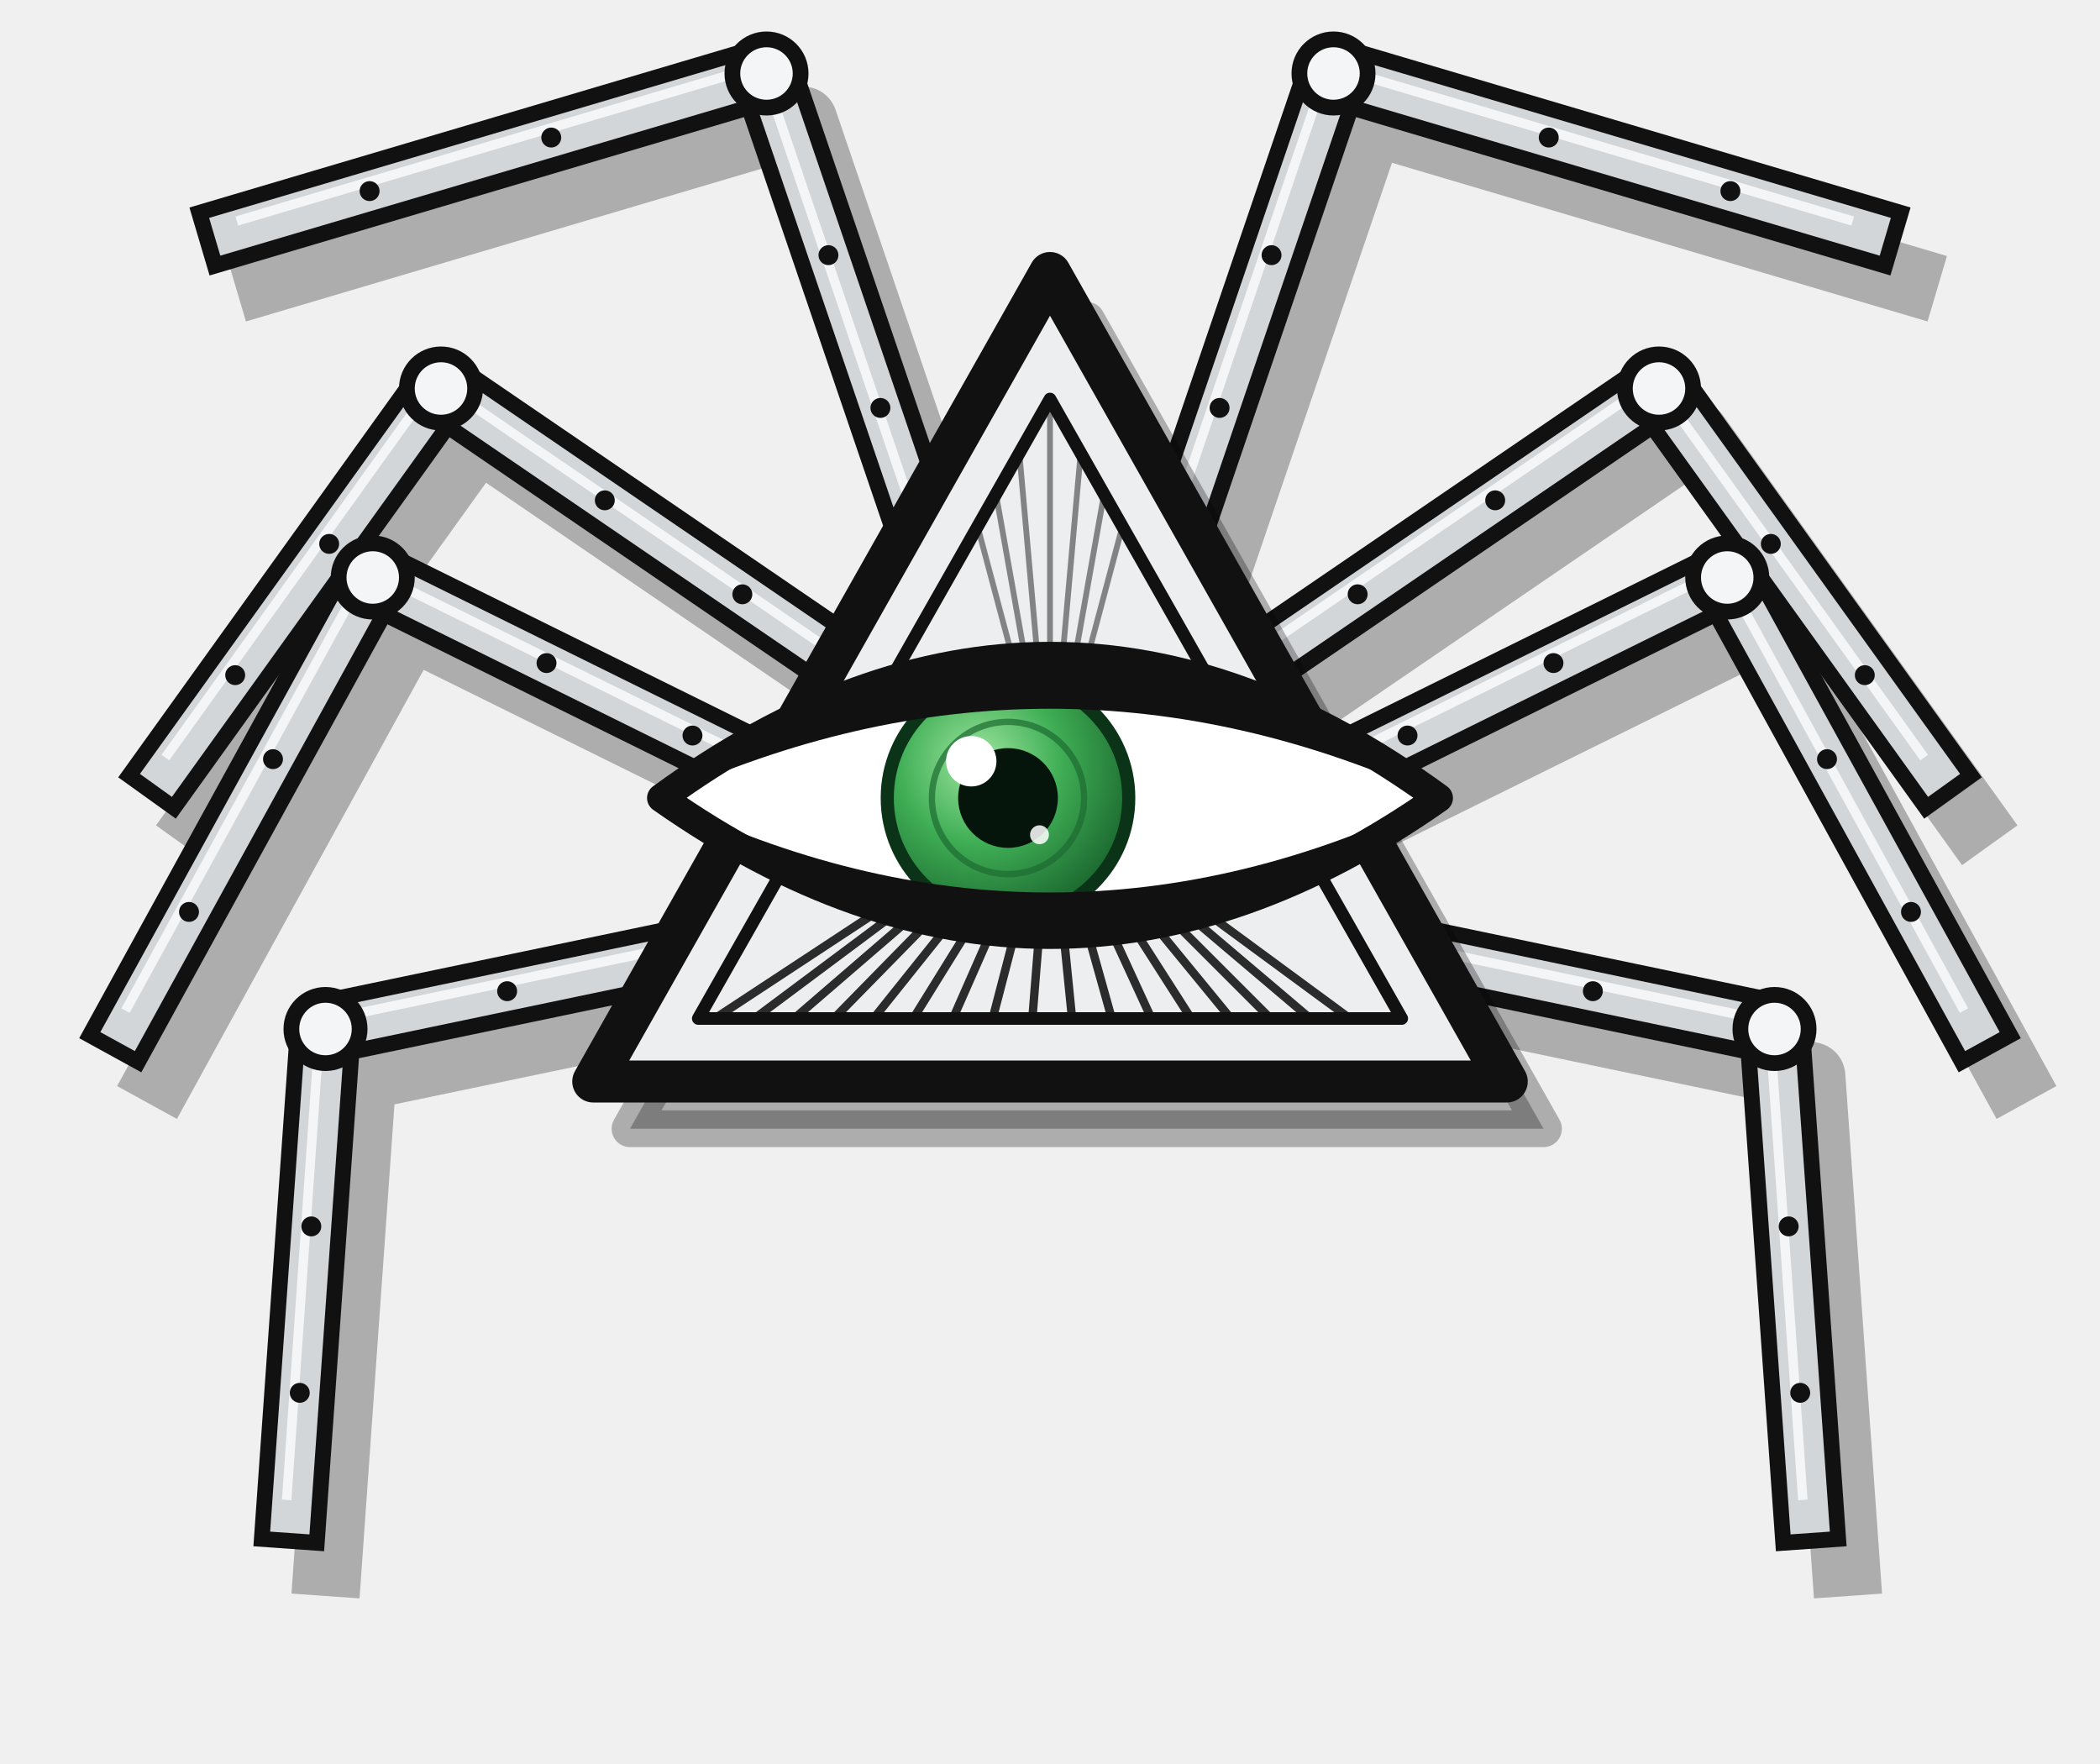
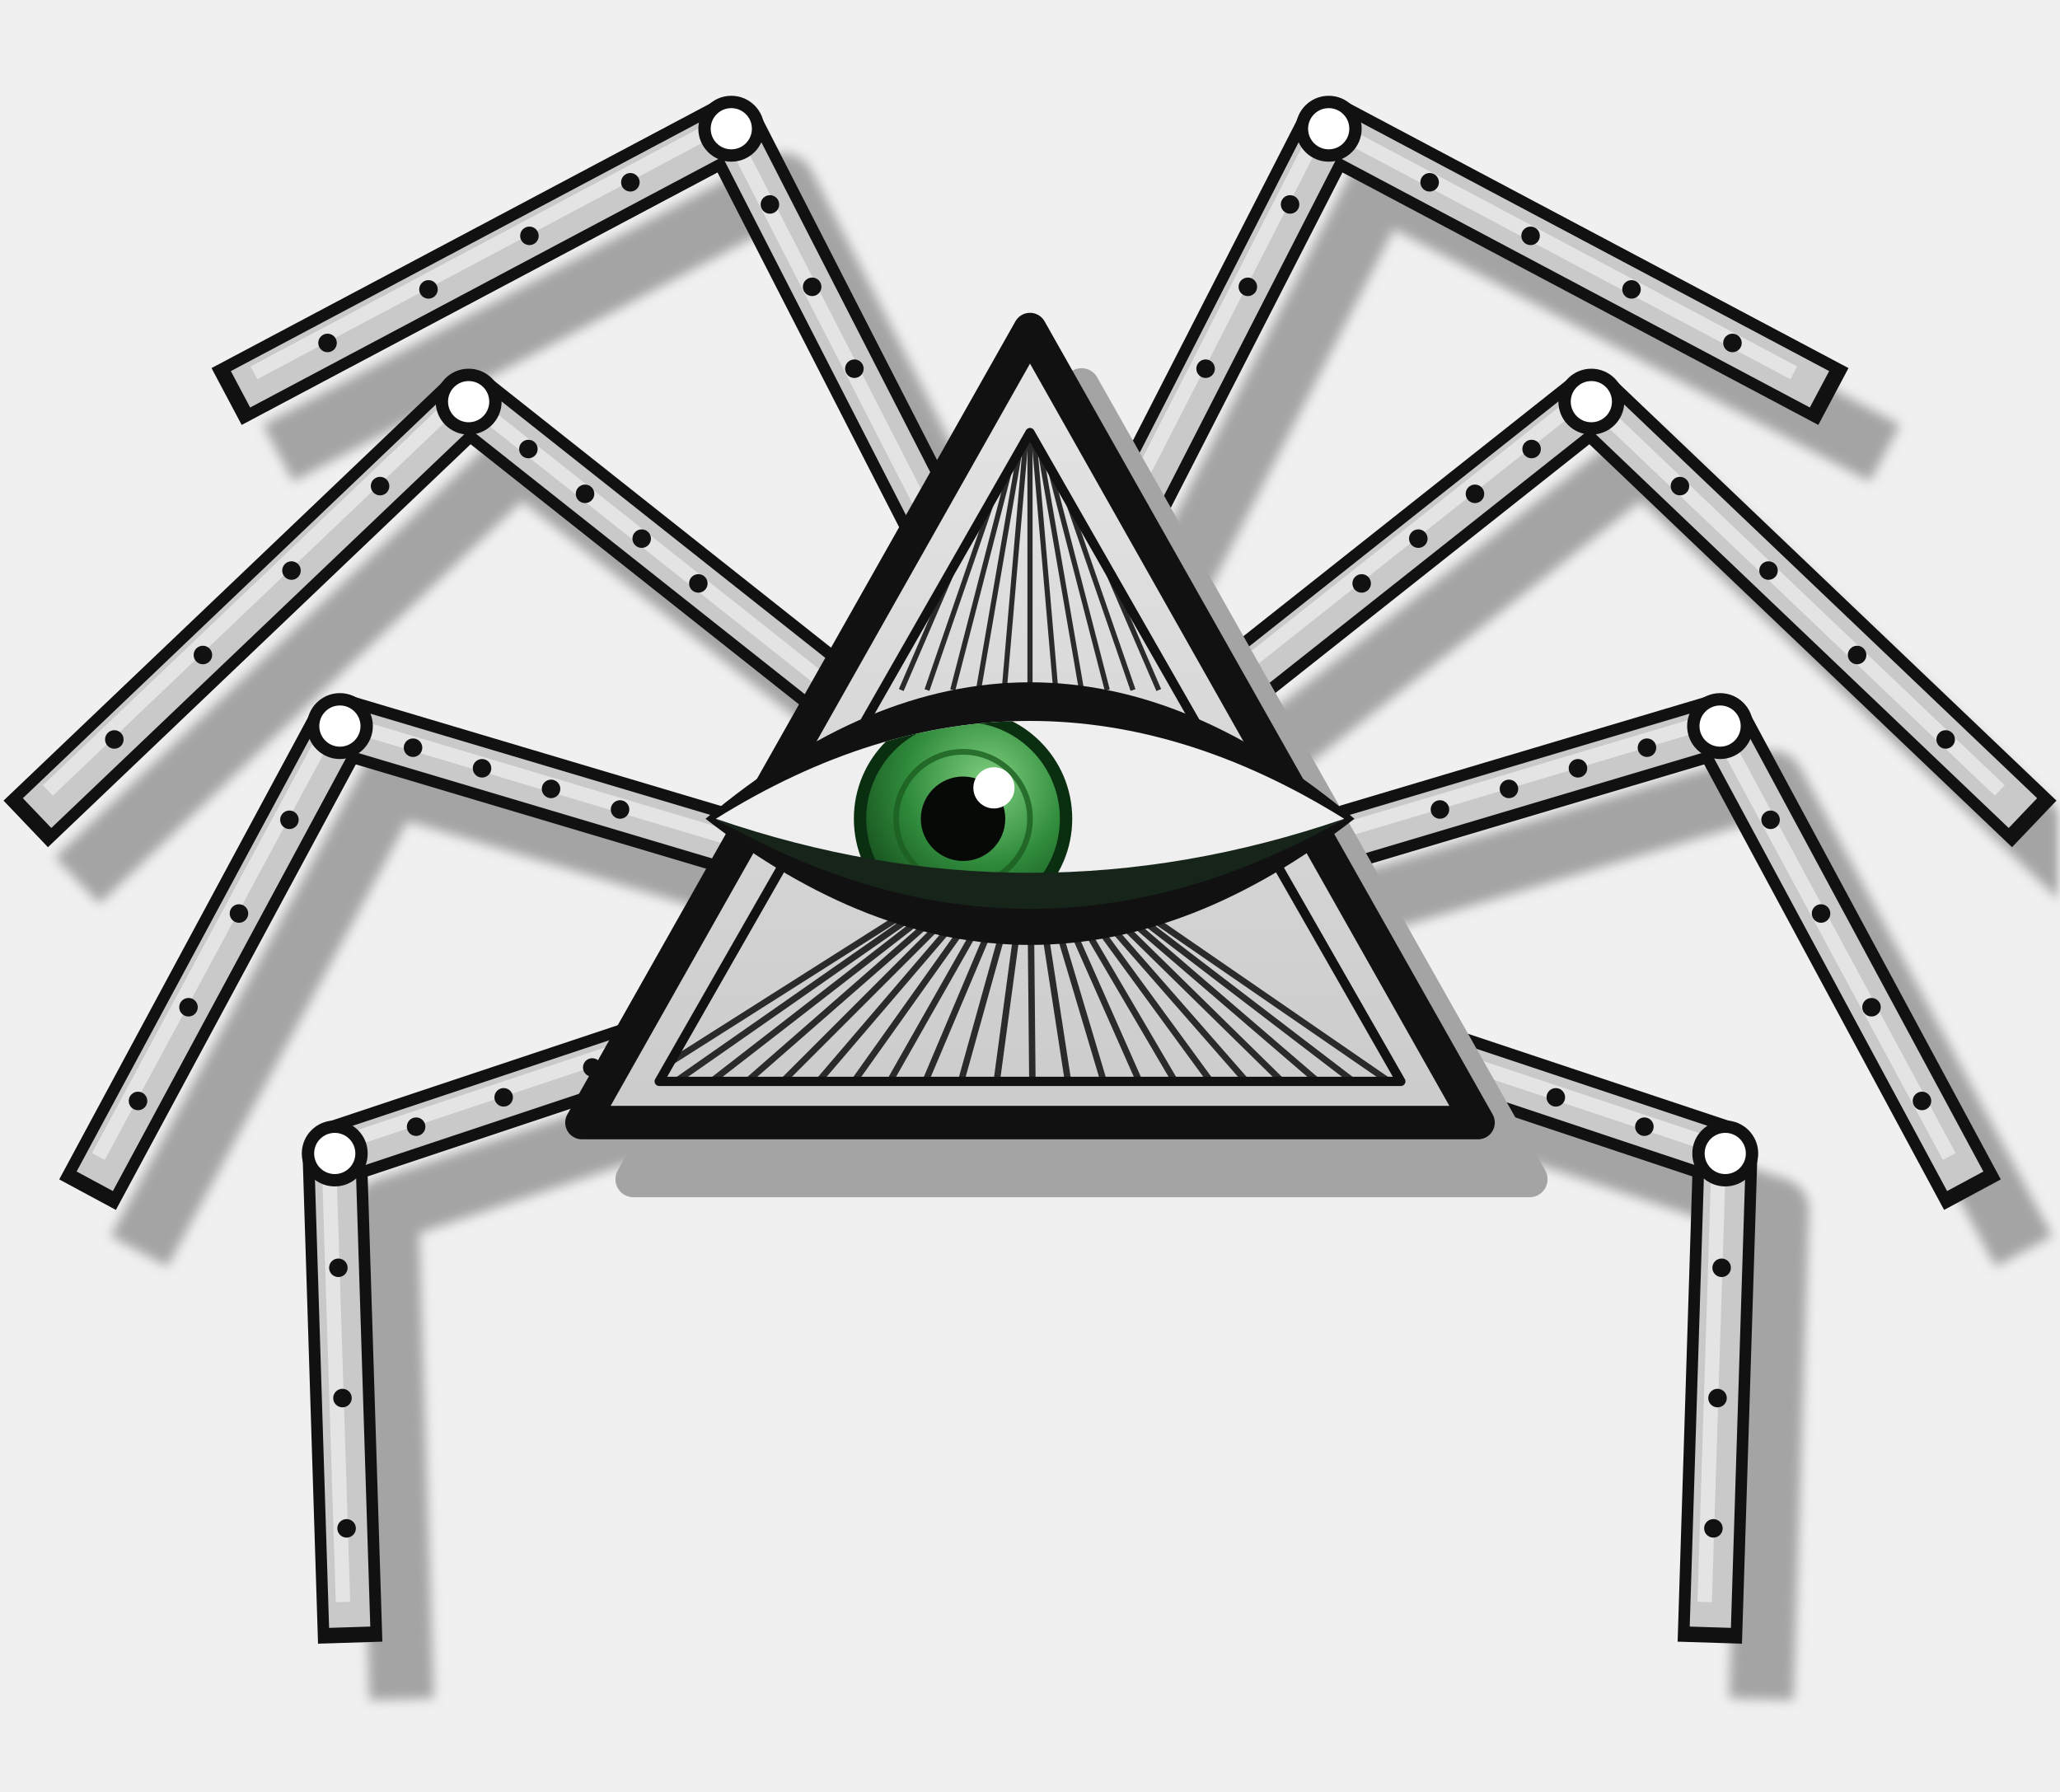
- <svg xmlns="http://www.w3.org/2000/svg" viewBox="0 -2 400 336" width="400" height="336" role="img" aria-label="PRovidence">
+ <svg xmlns="http://www.w3.org/2000/svg" viewBox="0 -14 400 348" width="400" height="348" role="img" aria-label="PRovidence">
  <defs>
-     <radialGradient id="spnone-iris" cx=".38" cy=".35" r=".75">
-       <stop offset="0" stop-color="#9fe6a0" />
-       <stop offset=".45" stop-color="#3fae55" />
-       <stop offset="1" stop-color="#145a27" />
+     <linearGradient id="spnone-shell" x1="0" y1="0" x2="0" y2="1">
+       <stop offset="0" stop-color="#e6e6e6" />
+       <stop offset="1" stop-color="#cbcbcb" />
+     </linearGradient>
+     <filter id="spnone-soft" x="-10%" y="-10%" width="120%" height="120%">
+       <feGaussianBlur stdDeviation="1.1" />
+     </filter>
+     <radialGradient id="spnone-iris" cx=".62" cy=".32" r=".8">
+       <stop offset="0" stop-color="#7fcf7f" />
+       <stop offset=".5" stop-color="#2f8a3b" />
+       <stop offset="1" stop-color="#0f3d14" />
    </radialGradient>
  </defs>
  <g class="spnone-all">
-     <g transform="translate(7 9)">
-       <polyline points="223.0,103.0 254.0,12.0 362.0,44.0" fill="none" stroke="rgba(0,0,0,.28)" stroke-width="13" stroke-linejoin="round" />
-       <polyline points="234.0,128.0 316.0,72.0 372.0,150.0" fill="none" stroke="rgba(0,0,0,.28)" stroke-width="13" stroke-linejoin="round" />
-       <polyline points="242.0,151.0 329.0,108.0 379.0,199.0" fill="none" stroke="rgba(0,0,0,.28)" stroke-width="13" stroke-linejoin="round" />
-       <polyline points="247.0,175.0 338.0,194.0 345.0,293.0" fill="none" stroke="rgba(0,0,0,.28)" stroke-width="13" stroke-linejoin="round" />
-       <polyline points="177.0,103.0 146.0,12.0 38.0,44.0" fill="none" stroke="rgba(0,0,0,.28)" stroke-width="13" stroke-linejoin="round" />
-       <polyline points="166.0,128.0 84.0,72.0 28.0,150.0" fill="none" stroke="rgba(0,0,0,.28)" stroke-width="13" stroke-linejoin="round" />
-       <polyline points="158.0,151.0 71.0,108.0 21.0,199.0" fill="none" stroke="rgba(0,0,0,.28)" stroke-width="13" stroke-linejoin="round" />
-       <polyline points="153.0,175.0 62.0,194.0 55.0,293.0" fill="none" stroke="rgba(0,0,0,.28)" stroke-width="13" stroke-linejoin="round" />
+     <g transform="translate(10 11)" filter="url(#spnone-soft)">
+       <polyline points="215.0,95.0 258.0,11.0 356.0,63.0" fill="none" stroke="#a4a4a4" stroke-width="12.5" stroke-linejoin="round" />
+       <polyline points="232.0,125.0 309.0,64.0 395.0,146.0" fill="none" stroke="#a4a4a4" stroke-width="12.5" stroke-linejoin="round" />
+       <polyline points="240.0,155.0 334.0,127.0 383.0,218.0" fill="none" stroke="#a4a4a4" stroke-width="12.5" stroke-linejoin="round" />
+       <polyline points="245.0,180.0 335.0,210.0 332.0,305.0" fill="none" stroke="#a4a4a4" stroke-width="12.5" stroke-linejoin="round" />
+       <polyline points="185.0,95.0 142.0,11.0 44.0,63.0" fill="none" stroke="#a4a4a4" stroke-width="12.5" stroke-linejoin="round" />
+       <polyline points="168.0,125.0 91.0,64.0 5.0,146.0" fill="none" stroke="#a4a4a4" stroke-width="12.5" stroke-linejoin="round" />
+       <polyline points="160.0,155.0 66.0,127.0 17.0,218.0" fill="none" stroke="#a4a4a4" stroke-width="12.5" stroke-linejoin="round" />
+       <polyline points="155.0,180.0 65.0,210.0 68.0,305.0" fill="none" stroke="#a4a4a4" stroke-width="12.5" stroke-linejoin="round" />
    </g>
    <g class="leg">
-       <polyline points="223.0,103.0 254.0,12.0 362.0,44.0" fill="none" stroke="#111111" stroke-width="13.5" stroke-linejoin="round" />
-       <polyline points="223.0,103.0 254.0,12.0 359.1,43.1" fill="none" stroke="#d3d6d9" stroke-width="7.5" stroke-linejoin="round" />
-       <polyline points="224.6,98.5 254.0,12.0 353.9,41.6" fill="none" stroke="#f7f8f9" stroke-width="1.8" stroke-linejoin="round" transform="translate(-1,-1.5)" opacity=".9" />
-       <circle cx="232.3" cy="75.7" r="1.9" fill="#111111" />
-       <circle cx="295.0" cy="24.2" r="1.9" fill="#111111" />
-       <circle cx="242.2" cy="46.6" r="1.9" fill="#111111" />
-       <circle cx="329.6" cy="34.4" r="1.9" fill="#111111" />
-       <circle cx="254" cy="12" r="6.5" fill="#f4f5f6" stroke="#111111" stroke-width="3" />
+       <polyline points="215.0,95.0 258.0,11.0 356.0,63.0" fill="none" stroke="#111111" stroke-width="12.5" stroke-linejoin="round" />
+       <polyline points="215.0,95.0 258.0,11.0 353.3,61.6" fill="none" stroke="#c9c9c9" stroke-width="8" stroke-linejoin="round" />
+       <polyline points="216.7,91.6 258.0,11.0 349.5,59.6" fill="none" stroke="#e4e4e4" stroke-width="2.8" stroke-linejoin="round" transform="translate(-1.2,-1.2)" />
+       <circle cx="234.1" cy="57.6" r="1.8" fill="#111111" />
+       <circle cx="242.3" cy="41.7" r="1.8" fill="#111111" />
+       <circle cx="250.5" cy="25.7" r="1.8" fill="#111111" />
+       <circle cx="277.6" cy="21.4" r="1.8" fill="#111111" />
+       <circle cx="297.2" cy="31.8" r="1.8" fill="#111111" />
+       <circle cx="316.8" cy="42.2" r="1.8" fill="#111111" />
+       <circle cx="336.4" cy="52.6" r="1.8" fill="#111111" />
+       <circle cx="258" cy="11" r="5.2" fill="#ffffff" stroke="#111111" stroke-width="2.4" />
    </g>
    <g class="leg">
-       <polyline points="234.0,128.0 316.0,72.0 372.0,150.0" fill="none" stroke="#111111" stroke-width="13.5" stroke-linejoin="round" />
-       <polyline points="234.0,128.0 316.0,72.0 370.3,147.6" fill="none" stroke="#d3d6d9" stroke-width="7.5" stroke-linejoin="round" />
-       <polyline points="238.1,125.2 316.0,72.0 367.5,143.8" fill="none" stroke="#f7f8f9" stroke-width="1.8" stroke-linejoin="round" transform="translate(-1,-1.5)" opacity=".9" />
-       <circle cx="258.6" cy="111.2" r="1.9" fill="#111111" />
-       <circle cx="337.3" cy="101.6" r="1.9" fill="#111111" />
-       <circle cx="284.8" cy="93.3" r="1.9" fill="#111111" />
-       <circle cx="355.2" cy="126.6" r="1.9" fill="#111111" />
-       <circle cx="316" cy="72" r="6.5" fill="#f4f5f6" stroke="#111111" stroke-width="3" />
+       <polyline points="232.0,125.0 309.0,64.0 395.0,146.0" fill="none" stroke="#111111" stroke-width="12.5" stroke-linejoin="round" />
+       <polyline points="232.0,125.0 309.0,64.0 392.8,143.9" fill="none" stroke="#c9c9c9" stroke-width="8" stroke-linejoin="round" />
+       <polyline points="235.1,122.6 309.0,64.0 389.5,140.7" fill="none" stroke="#e4e4e4" stroke-width="2.8" stroke-linejoin="round" transform="translate(-1.2,-1.2)" />
+       <circle cx="264.4" cy="99.3" r="1.8" fill="#111111" />
+       <circle cx="275.4" cy="90.6" r="1.8" fill="#111111" />
+       <circle cx="286.4" cy="81.9" r="1.8" fill="#111111" />
+       <circle cx="297.4" cy="73.2" r="1.8" fill="#111111" />
+       <circle cx="326.2" cy="80.4" r="1.8" fill="#111111" />
+       <circle cx="343.4" cy="96.8" r="1.8" fill="#111111" />
+       <circle cx="360.6" cy="113.2" r="1.8" fill="#111111" />
+       <circle cx="377.8" cy="129.6" r="1.8" fill="#111111" />
+       <circle cx="309" cy="64" r="5.2" fill="#ffffff" stroke="#111111" stroke-width="2.4" />
    </g>
    <g class="leg">
-       <polyline points="242.0,151.0 329.0,108.0 379.0,199.0" fill="none" stroke="#111111" stroke-width="13.5" stroke-linejoin="round" />
-       <polyline points="242.0,151.0 329.0,108.0 377.6,196.4" fill="none" stroke="#d3d6d9" stroke-width="7.5" stroke-linejoin="round" />
-       <polyline points="246.3,148.8 329.0,108.0 375.1,192.0" fill="none" stroke="#f7f8f9" stroke-width="1.8" stroke-linejoin="round" transform="translate(-1,-1.5)" opacity=".9" />
-       <circle cx="268.1" cy="138.1" r="1.9" fill="#111111" />
-       <circle cx="348.0" cy="142.6" r="1.9" fill="#111111" />
-       <circle cx="295.9" cy="124.3" r="1.9" fill="#111111" />
-       <circle cx="364.0" cy="171.7" r="1.9" fill="#111111" />
-       <circle cx="329" cy="108" r="6.5" fill="#f4f5f6" stroke="#111111" stroke-width="3" />
+       <polyline points="240.0,155.0 334.0,127.0 383.0,218.0" fill="none" stroke="#111111" stroke-width="12.5" stroke-linejoin="round" />
+       <polyline points="240.0,155.0 334.0,127.0 381.6,215.4" fill="none" stroke="#c9c9c9" stroke-width="8" stroke-linejoin="round" />
+       <polyline points="243.8,153.9 334.0,127.0 379.7,211.8" fill="none" stroke="#e4e4e4" stroke-width="2.8" stroke-linejoin="round" transform="translate(-1.2,-1.2)" />
+       <circle cx="279.6" cy="143.2" r="1.8" fill="#111111" />
+       <circle cx="293.0" cy="139.2" r="1.8" fill="#111111" />
+       <circle cx="306.4" cy="135.2" r="1.8" fill="#111111" />
+       <circle cx="319.8" cy="131.2" r="1.8" fill="#111111" />
+       <circle cx="343.8" cy="145.2" r="1.8" fill="#111111" />
+       <circle cx="353.6" cy="163.4" r="1.8" fill="#111111" />
+       <circle cx="363.4" cy="181.6" r="1.8" fill="#111111" />
+       <circle cx="373.2" cy="199.8" r="1.8" fill="#111111" />
+       <circle cx="334" cy="127" r="5.2" fill="#ffffff" stroke="#111111" stroke-width="2.4" />
    </g>
    <g class="leg">
-       <polyline points="247.0,175.0 338.0,194.0 345.0,293.0" fill="none" stroke="#111111" stroke-width="13.5" stroke-linejoin="round" />
-       <polyline points="247.0,175.0 338.0,194.0 344.8,290.0" fill="none" stroke="#d3d6d9" stroke-width="7.5" stroke-linejoin="round" />
-       <polyline points="251.6,175.9 338.0,194.0 344.4,285.2" fill="none" stroke="#f7f8f9" stroke-width="1.8" stroke-linejoin="round" transform="translate(-1,-1.5)" opacity=".9" />
-       <circle cx="274.3" cy="180.7" r="1.9" fill="#111111" />
-       <circle cx="340.7" cy="231.6" r="1.9" fill="#111111" />
-       <circle cx="303.4" cy="186.8" r="1.9" fill="#111111" />
-       <circle cx="342.9" cy="263.3" r="1.9" fill="#111111" />
-       <circle cx="338" cy="194" r="6.5" fill="#f4f5f6" stroke="#111111" stroke-width="3" />
+       <polyline points="245.0,180.0 335.0,210.0 332.0,305.0" fill="none" stroke="#111111" stroke-width="12.5" stroke-linejoin="round" />
+       <polyline points="245.0,180.0 335.0,210.0 332.1,302.0" fill="none" stroke="#c9c9c9" stroke-width="8" stroke-linejoin="round" />
+       <polyline points="248.6,181.2 335.0,210.0 332.2,298.3" fill="none" stroke="#e4e4e4" stroke-width="2.8" stroke-linejoin="round" transform="translate(-1.2,-1.2)" />
+       <circle cx="285.1" cy="193.3" r="1.8" fill="#111111" />
+       <circle cx="302.1" cy="199.1" r="1.8" fill="#111111" />
+       <circle cx="319.3" cy="204.8" r="1.8" fill="#111111" />
+       <circle cx="334.3" cy="232.2" r="1.8" fill="#111111" />
+       <circle cx="333.5" cy="257.5" r="1.8" fill="#111111" />
+       <circle cx="332.7" cy="282.8" r="1.8" fill="#111111" />
+       <circle cx="335" cy="210" r="5.2" fill="#ffffff" stroke="#111111" stroke-width="2.4" />
    </g>
    <g class="leg">
-       <polyline points="177.0,103.0 146.0,12.0 38.0,44.0" fill="none" stroke="#111111" stroke-width="13.5" stroke-linejoin="round" />
-       <polyline points="177.0,103.0 146.0,12.0 40.9,43.1" fill="none" stroke="#d3d6d9" stroke-width="7.5" stroke-linejoin="round" />
-       <polyline points="175.4,98.5 146.0,12.0 46.1,41.6" fill="none" stroke="#f7f8f9" stroke-width="1.8" stroke-linejoin="round" transform="translate(-1,-1.5)" opacity=".9" />
-       <circle cx="167.7" cy="75.7" r="1.9" fill="#111111" />
-       <circle cx="105.0" cy="24.2" r="1.9" fill="#111111" />
-       <circle cx="157.8" cy="46.6" r="1.9" fill="#111111" />
-       <circle cx="70.4" cy="34.4" r="1.9" fill="#111111" />
-       <circle cx="146" cy="12" r="6.5" fill="#f4f5f6" stroke="#111111" stroke-width="3" />
+       <polyline points="185.0,95.0 142.0,11.0 44.0,63.0" fill="none" stroke="#111111" stroke-width="12.5" stroke-linejoin="round" />
+       <polyline points="185.0,95.0 142.0,11.0 46.7,61.6" fill="none" stroke="#c9c9c9" stroke-width="8" stroke-linejoin="round" />
+       <polyline points="183.3,91.6 142.0,11.0 50.5,59.6" fill="none" stroke="#e4e4e4" stroke-width="2.8" stroke-linejoin="round" transform="translate(-1.2,-1.2)" />
+       <circle cx="165.9" cy="57.6" r="1.8" fill="#111111" />
+       <circle cx="157.7" cy="41.7" r="1.8" fill="#111111" />
+       <circle cx="149.5" cy="25.7" r="1.8" fill="#111111" />
+       <circle cx="122.4" cy="21.4" r="1.8" fill="#111111" />
+       <circle cx="102.8" cy="31.8" r="1.8" fill="#111111" />
+       <circle cx="83.2" cy="42.2" r="1.8" fill="#111111" />
+       <circle cx="63.6" cy="52.6" r="1.8" fill="#111111" />
+       <circle cx="142" cy="11" r="5.2" fill="#ffffff" stroke="#111111" stroke-width="2.4" />
    </g>
    <g class="leg">
-       <polyline points="166.0,128.0 84.0,72.0 28.0,150.0" fill="none" stroke="#111111" stroke-width="13.5" stroke-linejoin="round" />
-       <polyline points="166.0,128.0 84.0,72.0 29.7,147.6" fill="none" stroke="#d3d6d9" stroke-width="7.5" stroke-linejoin="round" />
-       <polyline points="161.9,125.2 84.0,72.0 32.5,143.8" fill="none" stroke="#f7f8f9" stroke-width="1.8" stroke-linejoin="round" transform="translate(-1,-1.5)" opacity=".9" />
-       <circle cx="141.4" cy="111.2" r="1.9" fill="#111111" />
-       <circle cx="62.7" cy="101.6" r="1.9" fill="#111111" />
-       <circle cx="115.2" cy="93.3" r="1.9" fill="#111111" />
-       <circle cx="44.8" cy="126.6" r="1.9" fill="#111111" />
-       <circle cx="84" cy="72" r="6.5" fill="#f4f5f6" stroke="#111111" stroke-width="3" />
+       <polyline points="168.0,125.0 91.0,64.0 5.0,146.0" fill="none" stroke="#111111" stroke-width="12.5" stroke-linejoin="round" />
+       <polyline points="168.0,125.0 91.0,64.0 7.2,143.9" fill="none" stroke="#c9c9c9" stroke-width="8" stroke-linejoin="round" />
+       <polyline points="164.9,122.6 91.0,64.0 10.5,140.7" fill="none" stroke="#e4e4e4" stroke-width="2.8" stroke-linejoin="round" transform="translate(-1.2,-1.2)" />
+       <circle cx="135.6" cy="99.3" r="1.8" fill="#111111" />
+       <circle cx="124.6" cy="90.6" r="1.8" fill="#111111" />
+       <circle cx="113.6" cy="81.9" r="1.8" fill="#111111" />
+       <circle cx="102.6" cy="73.2" r="1.8" fill="#111111" />
+       <circle cx="73.8" cy="80.4" r="1.8" fill="#111111" />
+       <circle cx="56.6" cy="96.8" r="1.8" fill="#111111" />
+       <circle cx="39.4" cy="113.2" r="1.8" fill="#111111" />
+       <circle cx="22.2" cy="129.6" r="1.8" fill="#111111" />
+       <circle cx="91" cy="64" r="5.2" fill="#ffffff" stroke="#111111" stroke-width="2.4" />
    </g>
    <g class="leg">
-       <polyline points="158.0,151.0 71.0,108.0 21.0,199.0" fill="none" stroke="#111111" stroke-width="13.5" stroke-linejoin="round" />
-       <polyline points="158.0,151.0 71.0,108.0 22.4,196.4" fill="none" stroke="#d3d6d9" stroke-width="7.5" stroke-linejoin="round" />
-       <polyline points="153.7,148.8 71.0,108.0 24.9,192.0" fill="none" stroke="#f7f8f9" stroke-width="1.8" stroke-linejoin="round" transform="translate(-1,-1.5)" opacity=".9" />
-       <circle cx="131.9" cy="138.1" r="1.9" fill="#111111" />
-       <circle cx="52.0" cy="142.6" r="1.9" fill="#111111" />
-       <circle cx="104.1" cy="124.3" r="1.9" fill="#111111" />
-       <circle cx="36.0" cy="171.7" r="1.9" fill="#111111" />
-       <circle cx="71" cy="108" r="6.5" fill="#f4f5f6" stroke="#111111" stroke-width="3" />
+       <polyline points="160.0,155.0 66.0,127.0 17.0,218.0" fill="none" stroke="#111111" stroke-width="12.5" stroke-linejoin="round" />
+       <polyline points="160.0,155.0 66.0,127.0 18.4,215.4" fill="none" stroke="#c9c9c9" stroke-width="8" stroke-linejoin="round" />
+       <polyline points="156.2,153.9 66.0,127.0 20.3,211.8" fill="none" stroke="#e4e4e4" stroke-width="2.8" stroke-linejoin="round" transform="translate(-1.2,-1.2)" />
+       <circle cx="120.4" cy="143.2" r="1.8" fill="#111111" />
+       <circle cx="107.0" cy="139.2" r="1.8" fill="#111111" />
+       <circle cx="93.6" cy="135.2" r="1.8" fill="#111111" />
+       <circle cx="80.2" cy="131.2" r="1.8" fill="#111111" />
+       <circle cx="56.2" cy="145.2" r="1.8" fill="#111111" />
+       <circle cx="46.4" cy="163.4" r="1.8" fill="#111111" />
+       <circle cx="36.6" cy="181.6" r="1.8" fill="#111111" />
+       <circle cx="26.8" cy="199.8" r="1.8" fill="#111111" />
+       <circle cx="66" cy="127" r="5.2" fill="#ffffff" stroke="#111111" stroke-width="2.4" />
    </g>
    <g class="leg">
-       <polyline points="153.0,175.0 62.0,194.0 55.0,293.0" fill="none" stroke="#111111" stroke-width="13.5" stroke-linejoin="round" />
-       <polyline points="153.0,175.0 62.0,194.0 55.2,290.0" fill="none" stroke="#d3d6d9" stroke-width="7.5" stroke-linejoin="round" />
-       <polyline points="148.4,175.9 62.0,194.0 55.6,285.2" fill="none" stroke="#f7f8f9" stroke-width="1.8" stroke-linejoin="round" transform="translate(-1,-1.5)" opacity=".9" />
-       <circle cx="125.7" cy="180.7" r="1.9" fill="#111111" />
-       <circle cx="59.3" cy="231.6" r="1.9" fill="#111111" />
-       <circle cx="96.6" cy="186.8" r="1.9" fill="#111111" />
-       <circle cx="57.1" cy="263.3" r="1.9" fill="#111111" />
-       <circle cx="62" cy="194" r="6.5" fill="#f4f5f6" stroke="#111111" stroke-width="3" />
+       <polyline points="155.0,180.0 65.0,210.0 68.0,305.0" fill="none" stroke="#111111" stroke-width="12.5" stroke-linejoin="round" />
+       <polyline points="155.0,180.0 65.0,210.0 67.9,302.0" fill="none" stroke="#c9c9c9" stroke-width="8" stroke-linejoin="round" />
+       <polyline points="151.4,181.2 65.0,210.0 67.8,298.3" fill="none" stroke="#e4e4e4" stroke-width="2.8" stroke-linejoin="round" transform="translate(-1.2,-1.2)" />
+       <circle cx="115.0" cy="193.3" r="1.8" fill="#111111" />
+       <circle cx="97.8" cy="199.1" r="1.8" fill="#111111" />
+       <circle cx="80.8" cy="204.8" r="1.8" fill="#111111" />
+       <circle cx="65.7" cy="232.2" r="1.8" fill="#111111" />
+       <circle cx="66.5" cy="257.5" r="1.8" fill="#111111" />
+       <circle cx="67.3" cy="282.8" r="1.8" fill="#111111" />
+       <circle cx="65" cy="210" r="5.2" fill="#ffffff" stroke="#111111" stroke-width="2.4" />
    </g>
    <g class="body">
-       <polygon points="200.0,50.0 287.0,204.0 113.0,204.0" fill="rgba(0,0,0,.28)" transform="translate(7 9)" stroke="rgba(0,0,0,.28)" stroke-width="7" stroke-linejoin="round" />
-       <polygon points="200.0,50.0 287.0,204.0 113.0,204.0" fill="#eceeef" stroke="#111111" stroke-width="8" stroke-linejoin="round" />
+       <polygon points="200.0,50.0 287.0,204.0 113.0,204.0" fill="#a4a4a4" stroke="#a4a4a4" stroke-width="7" stroke-linejoin="round" transform="translate(10 11)" />
+       <polygon points="200.0,50.0 287.0,204.0 113.0,204.0" fill="url(#spnone-shell)" stroke="#111111" stroke-width="6.5" stroke-linejoin="round" />
      <clipPath id="spnone-in">
-         <polygon points="200,74 133,192 267,192" />
+         <polygon points="200,70 128,196 272,196" />
+       </clipPath>
+       <clipPath id="spnone-sclera">
+         <path d="M139 137 Q200 99 261 137 Q200 170 139 137 Z" />
      </clipPath>
      <g clip-path="url(#spnone-in)">
-         <line x1="200" y1="150" x2="124" y2="200" stroke="#2b2b2b" stroke-width="1.6" />
-         <line x1="200" y1="150" x2="133" y2="200" stroke="#2b2b2b" stroke-width="1.6" />
-         <line x1="200" y1="150" x2="142" y2="200" stroke="#2b2b2b" stroke-width="1.6" />
-         <line x1="200" y1="150" x2="151" y2="200" stroke="#2b2b2b" stroke-width="1.6" />
-         <line x1="200" y1="150" x2="160" y2="200" stroke="#2b2b2b" stroke-width="1.6" />
-         <line x1="200" y1="150" x2="169" y2="200" stroke="#2b2b2b" stroke-width="1.6" />
-         <line x1="200" y1="150" x2="178" y2="200" stroke="#2b2b2b" stroke-width="1.6" />
-         <line x1="200" y1="150" x2="187" y2="200" stroke="#2b2b2b" stroke-width="1.6" />
-         <line x1="200" y1="150" x2="196" y2="200" stroke="#2b2b2b" stroke-width="1.6" />
-         <line x1="200" y1="150" x2="205" y2="200" stroke="#2b2b2b" stroke-width="1.6" />
-         <line x1="200" y1="150" x2="214" y2="200" stroke="#2b2b2b" stroke-width="1.6" />
-         <line x1="200" y1="150" x2="223" y2="200" stroke="#2b2b2b" stroke-width="1.6" />
-         <line x1="200" y1="150" x2="232" y2="200" stroke="#2b2b2b" stroke-width="1.6" />
-         <line x1="200" y1="150" x2="241" y2="200" stroke="#2b2b2b" stroke-width="1.6" />
-         <line x1="200" y1="150" x2="250" y2="200" stroke="#2b2b2b" stroke-width="1.6" />
-         <line x1="200" y1="150" x2="259" y2="200" stroke="#2b2b2b" stroke-width="1.6" />
-         <line x1="200" y1="150" x2="268" y2="200" stroke="#2b2b2b" stroke-width="1.6" />
-         <line x1="200" y1="150" x2="176" y2="60" stroke="#2b2b2b" stroke-width="1.1" opacity=".55" />
-         <line x1="200" y1="150" x2="184" y2="60" stroke="#2b2b2b" stroke-width="1.1" opacity=".55" />
-         <line x1="200" y1="150" x2="192" y2="60" stroke="#2b2b2b" stroke-width="1.1" opacity=".55" />
-         <line x1="200" y1="150" x2="200" y2="60" stroke="#2b2b2b" stroke-width="1.1" opacity=".55" />
-         <line x1="200" y1="150" x2="208" y2="60" stroke="#2b2b2b" stroke-width="1.1" opacity=".55" />
-         <line x1="200" y1="150" x2="216" y2="60" stroke="#2b2b2b" stroke-width="1.1" opacity=".55" />
-         <line x1="200" y1="150" x2="224" y2="60" stroke="#2b2b2b" stroke-width="1.1" opacity=".55" />
+         <line x1="200" y1="148" x2="118.0" y2="200" stroke="#2a2a2a" stroke-width="1.25" />
+         <line x1="200" y1="148" x2="125.5" y2="200" stroke="#2a2a2a" stroke-width="1.25" />
+         <line x1="200" y1="148" x2="133.0" y2="200" stroke="#2a2a2a" stroke-width="1.25" />
+         <line x1="200" y1="148" x2="140.5" y2="200" stroke="#2a2a2a" stroke-width="1.25" />
+         <line x1="200" y1="148" x2="148.0" y2="200" stroke="#2a2a2a" stroke-width="1.25" />
+         <line x1="200" y1="148" x2="155.5" y2="200" stroke="#2a2a2a" stroke-width="1.25" />
+         <line x1="200" y1="148" x2="163.0" y2="200" stroke="#2a2a2a" stroke-width="1.25" />
+         <line x1="200" y1="148" x2="170.5" y2="200" stroke="#2a2a2a" stroke-width="1.25" />
+         <line x1="200" y1="148" x2="178.0" y2="200" stroke="#2a2a2a" stroke-width="1.25" />
+         <line x1="200" y1="148" x2="185.5" y2="200" stroke="#2a2a2a" stroke-width="1.25" />
+         <line x1="200" y1="148" x2="193.0" y2="200" stroke="#2a2a2a" stroke-width="1.25" />
+         <line x1="200" y1="148" x2="200.5" y2="200" stroke="#2a2a2a" stroke-width="1.25" />
+         <line x1="200" y1="148" x2="208.0" y2="200" stroke="#2a2a2a" stroke-width="1.25" />
+         <line x1="200" y1="148" x2="215.5" y2="200" stroke="#2a2a2a" stroke-width="1.25" />
+         <line x1="200" y1="148" x2="223.0" y2="200" stroke="#2a2a2a" stroke-width="1.25" />
+         <line x1="200" y1="148" x2="230.5" y2="200" stroke="#2a2a2a" stroke-width="1.25" />
+         <line x1="200" y1="148" x2="238.0" y2="200" stroke="#2a2a2a" stroke-width="1.25" />
+         <line x1="200" y1="148" x2="245.5" y2="200" stroke="#2a2a2a" stroke-width="1.25" />
+         <line x1="200" y1="148" x2="253.0" y2="200" stroke="#2a2a2a" stroke-width="1.25" />
+         <line x1="200" y1="148" x2="260.5" y2="200" stroke="#2a2a2a" stroke-width="1.25" />
+         <line x1="200" y1="148" x2="268.0" y2="200" stroke="#2a2a2a" stroke-width="1.25" />
+         <line x1="200" y1="148" x2="275.5" y2="200" stroke="#2a2a2a" stroke-width="1.25" />
+         <line x1="200" y1="62" x2="170" y2="120" stroke="#2a2a2a" stroke-width="1" />
+         <line x1="200" y1="62" x2="175" y2="120" stroke="#2a2a2a" stroke-width="1" />
+         <line x1="200" y1="62" x2="180" y2="120" stroke="#2a2a2a" stroke-width="1" />
+         <line x1="200" y1="62" x2="185" y2="120" stroke="#2a2a2a" stroke-width="1" />
+         <line x1="200" y1="62" x2="190" y2="120" stroke="#2a2a2a" stroke-width="1" />
+         <line x1="200" y1="62" x2="195" y2="120" stroke="#2a2a2a" stroke-width="1" />
+         <line x1="200" y1="62" x2="200" y2="120" stroke="#2a2a2a" stroke-width="1" />
+         <line x1="200" y1="62" x2="205" y2="120" stroke="#2a2a2a" stroke-width="1" />
+         <line x1="200" y1="62" x2="210" y2="120" stroke="#2a2a2a" stroke-width="1" />
+         <line x1="200" y1="62" x2="215" y2="120" stroke="#2a2a2a" stroke-width="1" />
+         <line x1="200" y1="62" x2="220" y2="120" stroke="#2a2a2a" stroke-width="1" />
+         <line x1="200" y1="62" x2="225" y2="120" stroke="#2a2a2a" stroke-width="1" />
+         <line x1="200" y1="62" x2="230" y2="120" stroke="#2a2a2a" stroke-width="1" />
      </g>
-       <polygon points="200,74 133,192 267,192" fill="none" stroke="#111111" stroke-width="2.4" stroke-linejoin="round" />
-       <path d="M126 150 Q200 96 274 150 Q200 202 126 150 Z" fill="#ffffff" stroke="#111111" stroke-width="5.5" stroke-linejoin="round" />
-       <g>
-         <circle cx="192" cy="150" r="23" fill="url(#spnone-iris)" stroke="#0a3317" stroke-width="2.5" />
-         <circle cx="192" cy="150" r="14.5" fill="none" stroke="#1d6b31" stroke-width="1.2" opacity=".7" />
-         <circle cx="192" cy="150" r="9.5" fill="#06150b" />
-         <circle cx="185" cy="143" r="4.8" fill="#ffffff" />
-         <circle cx="198" cy="157" r="1.8" fill="#ffffff" opacity=".85" />
+       <polygon points="200,70 128,196 272,196" fill="none" stroke="#111111" stroke-width="1.8" stroke-linejoin="round" />
+       <g transform="translate(0 8)">
+         <path d="M137 137 Q200 84 263 137 Q200 186 137 137 Z" fill="#111111" />
+         <path d="M139 137 Q200 99 261 137 Q200 170 139 137 Z" fill="#efefef" />
+         <g clip-path="url(#spnone-sclera)">
+           <g>
+             <circle cx="187" cy="137" r="20" fill="url(#spnone-iris)" stroke="#0a2e10" stroke-width="2.4" />
+             <circle cx="187" cy="137" r="13" fill="none" stroke="#1b5e20" stroke-width="1.1" opacity=".8" />
+             <circle cx="187" cy="137" r="8.2" fill="#070907" />
+             <circle cx="193" cy="131" r="4" fill="#ffffff" />
+           </g>
+         </g>
+         <path d="M139 137 Q200 172 261 137 Q200 158 139 137 Z" fill="#16241a" />
      </g>
-       <path d="M126 150 Q200 96 274 150 Q200 116 126 150 Z" fill="#111111" />
-       <path d="M126 150 Q200 202 274 150 Q200 186 126 150 Z" fill="#111111" />
    </g>
    <g transform="translate(0 10)" />
  </g>
</svg>
